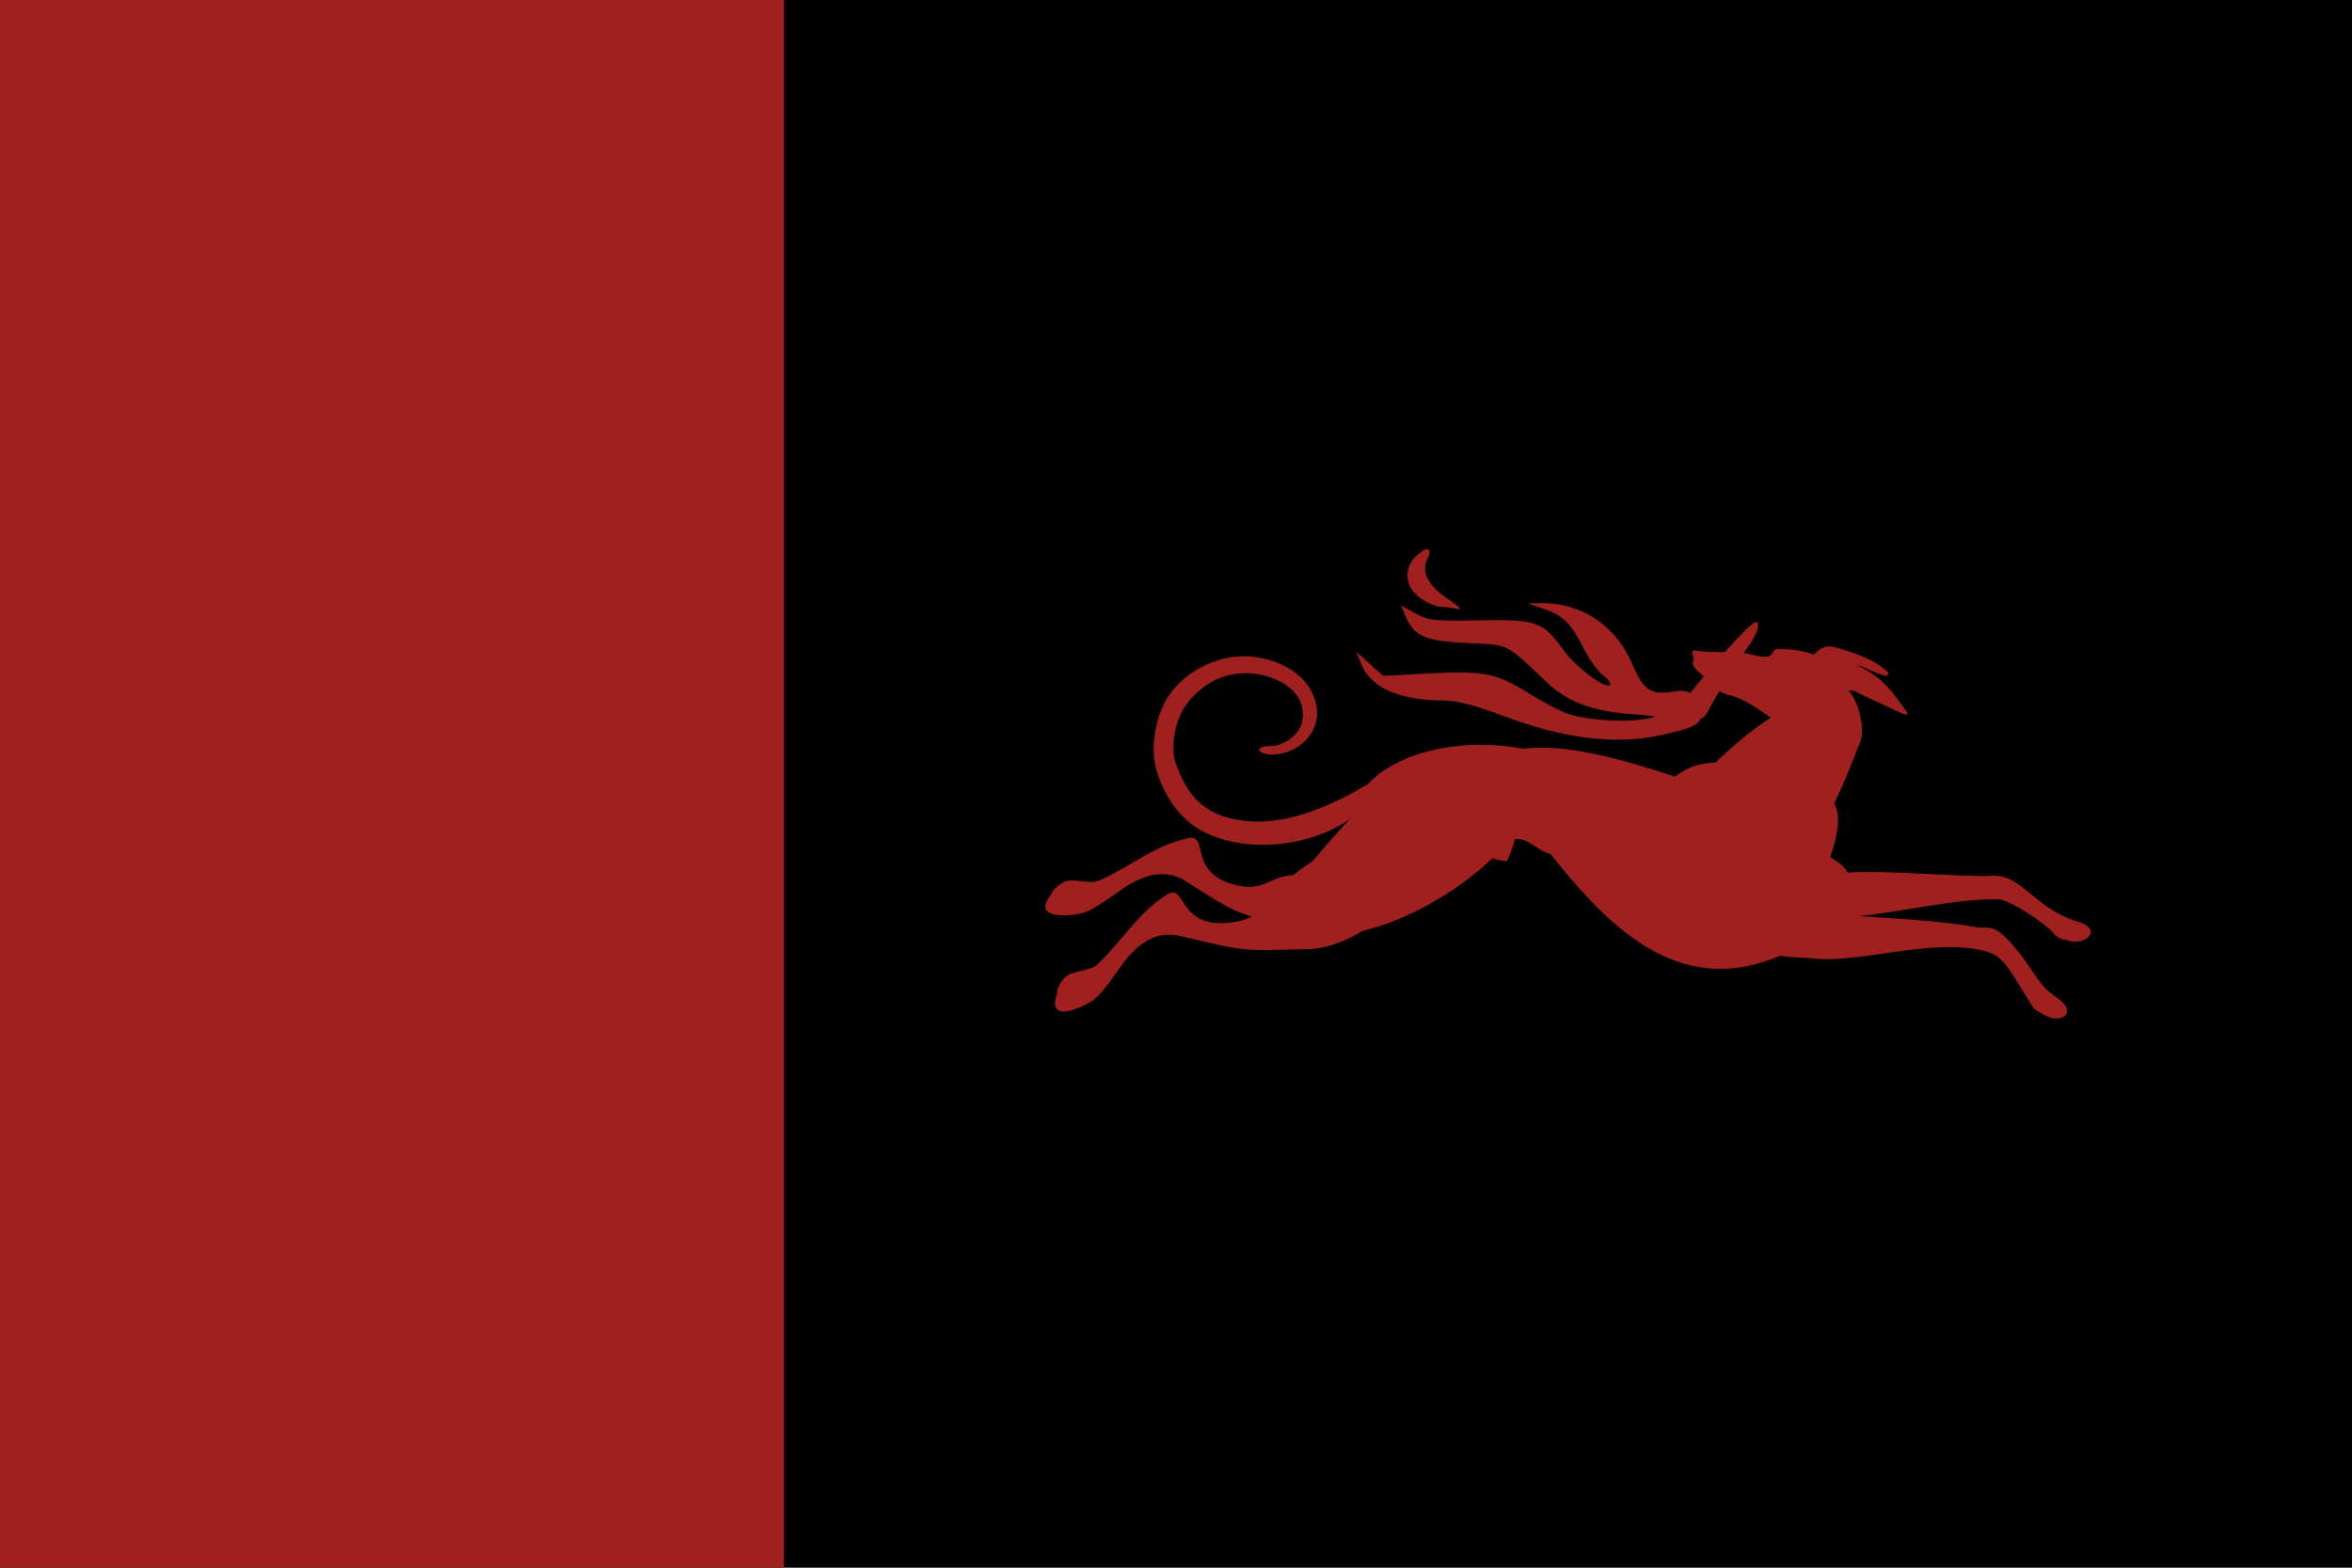
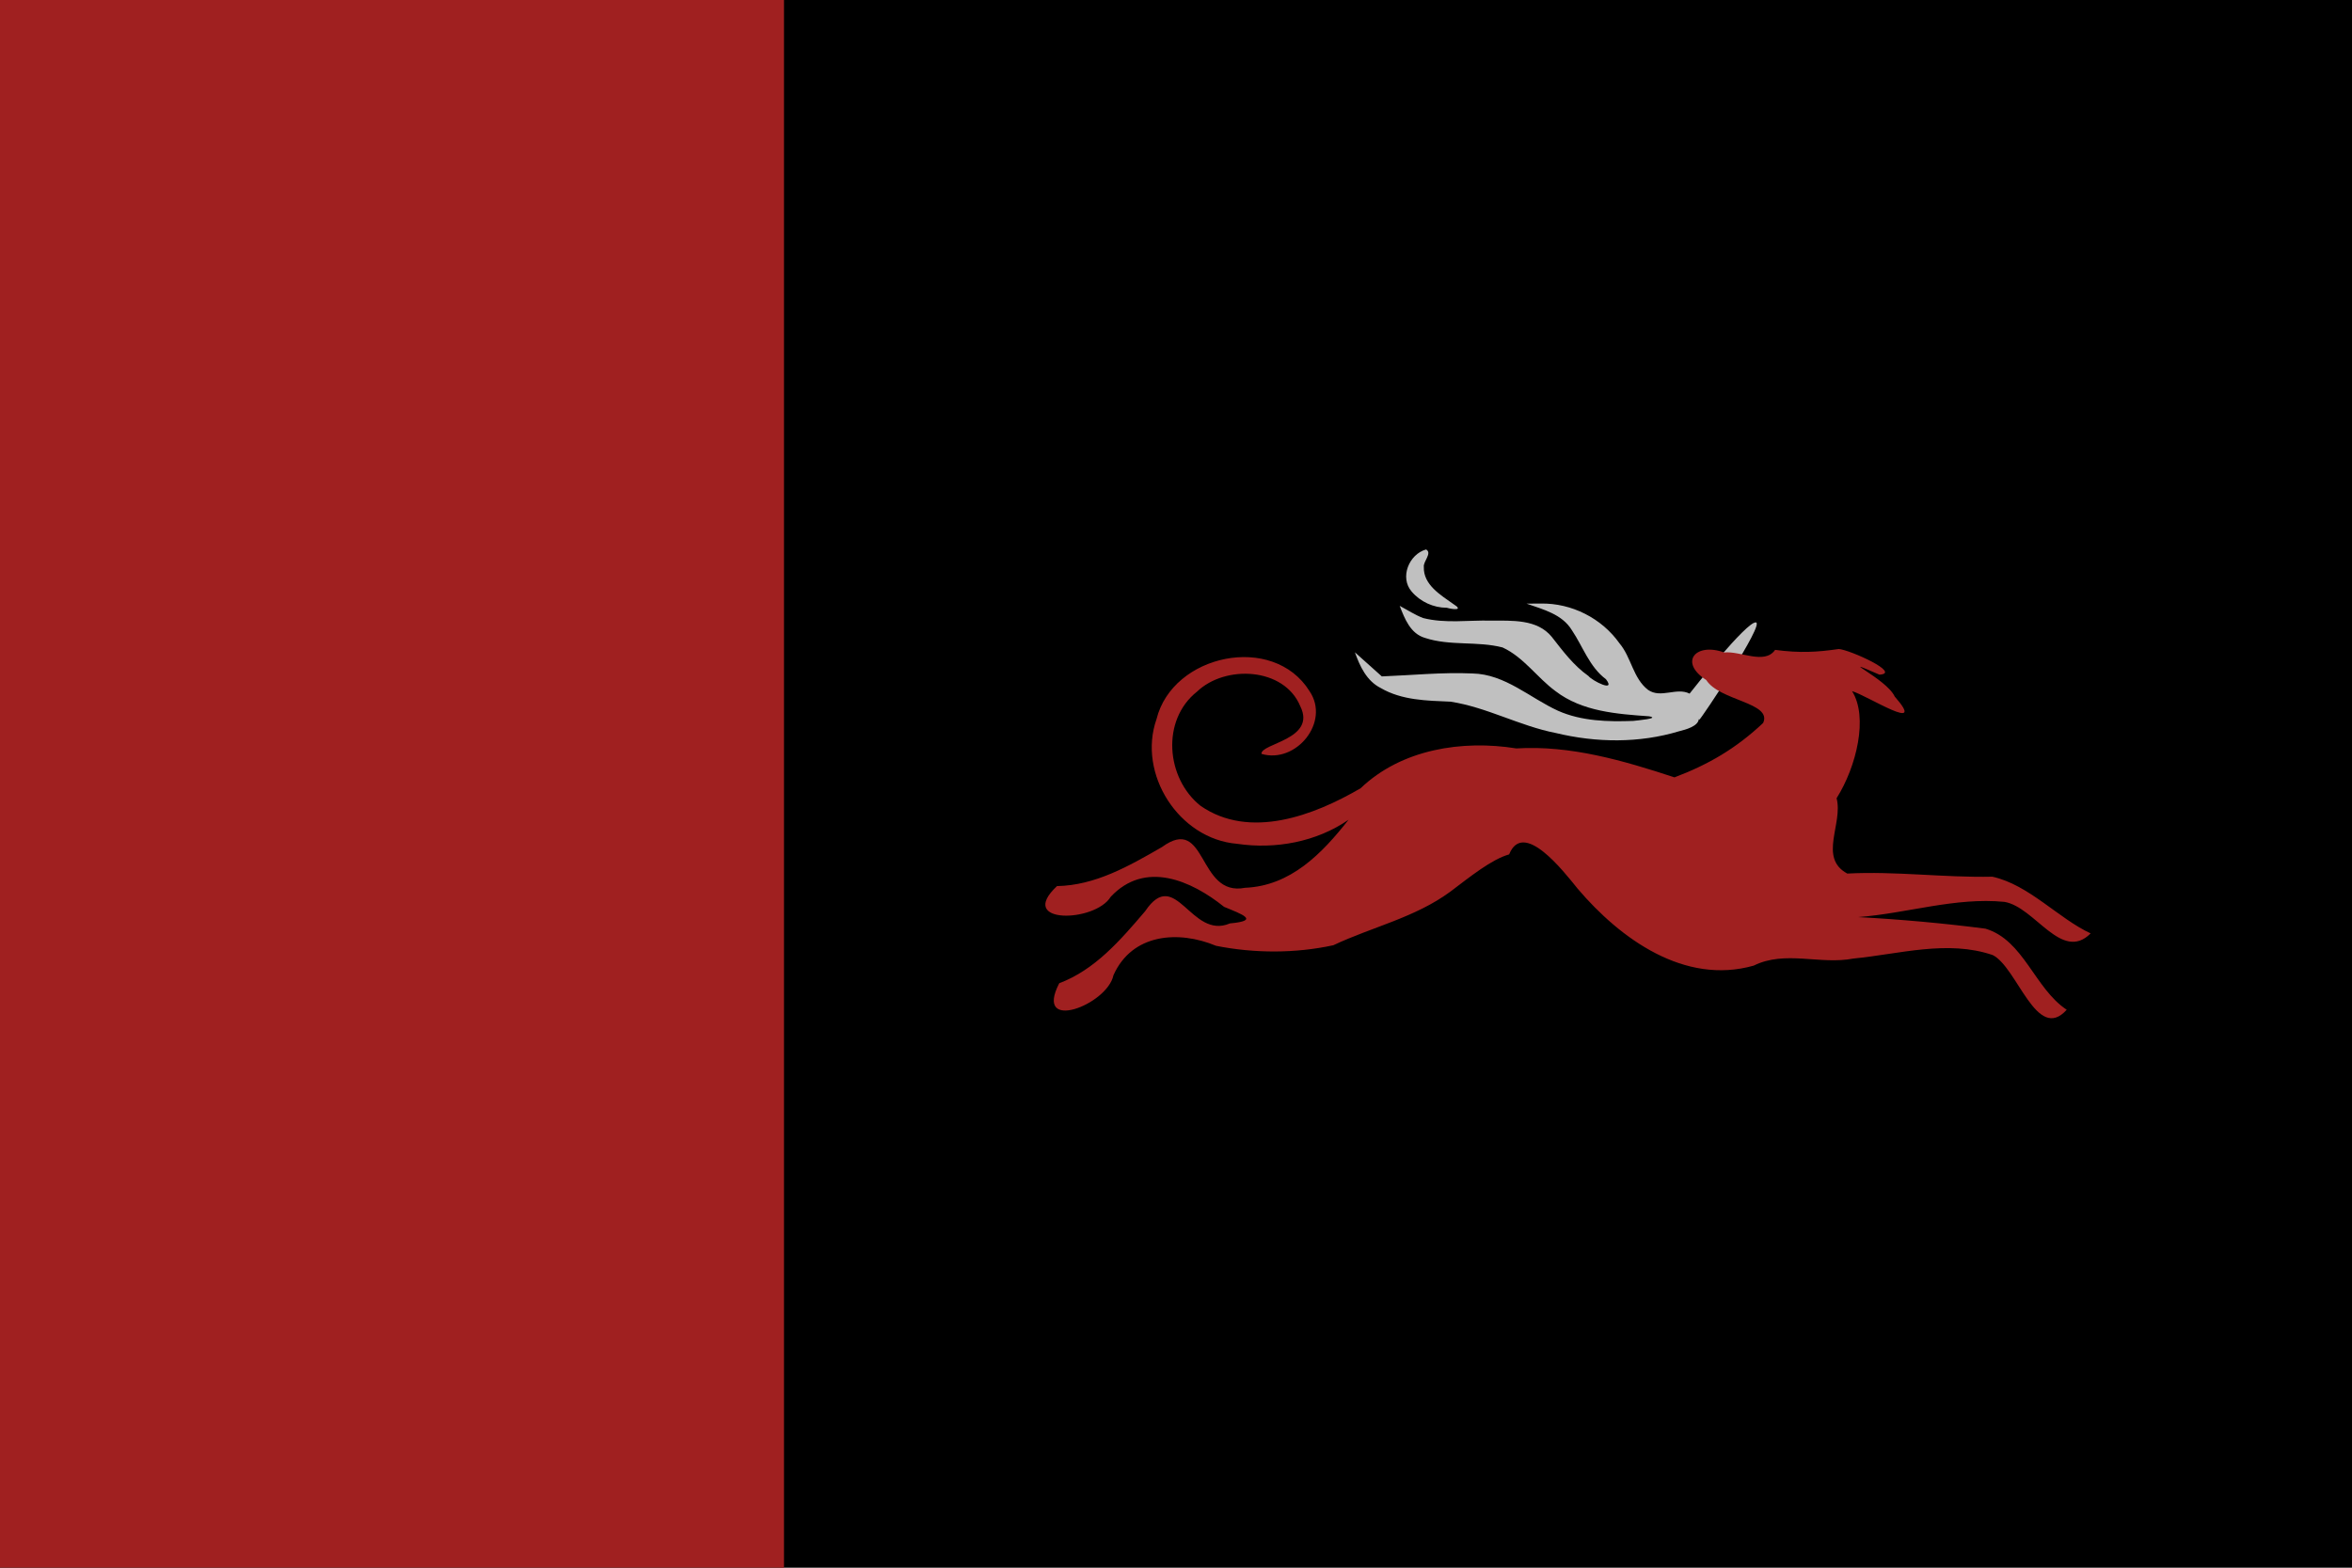
<svg xmlns="http://www.w3.org/2000/svg" xml:space="preserve" id="svg1" width="4608" height="3072" version="1.1" viewBox="0 0 1219.2 812.8">
  <defs id="defs1">
    <style id="style1">.cls-1{fill:#0283c0}.cls-2{fill:#fff}.cls-3{fill:#ef483f}</style>
  </defs>
  <path id="rect1" d="M 0 0 L 0 812.8 L 1219.2 812.8 L 1219.2 0 L 0 0 z" style="fill:#000;fill-rule:evenodd;stroke:none;stroke-width:8.467;stroke-linecap:round;stroke-linejoin:round;fill-opacity:1" />
-   <path id="rect2" d="M 0 0 L 0 812.8 L 406.4 812.8 L 406.4 0 L 0 0 z" style="fill:#a02020;fill-opacity:1;stroke-width:1;stroke-linecap:round;stroke-linejoin:round;stroke-miterlimit:128" />
-   <path id="_72731584-7" d="M 739.891 284.712 C 738.613 284.681 736.384 285.995 733.663 288.737 C 727.367 295.082 728.432 304.56 736.045 309.933 C 739.625 312.46 744.301 314.528 746.436 314.528 C 748.57 314.528 752.504 315.062 755.176 315.715 C 758.152 316.443 756.691 314.668 751.401 311.132 C 740.199 303.644 736.489 296.787 739.901 289.878 C 741.564 286.51 741.339 284.747 739.891 284.712 L 739.891 284.712 z M 799.236 312.698 L 791.857 312.741 L 800.348 315.695 C 810.378 319.187 814.426 323.253 821.144 336.593 C 823.885 342.038 828.383 348.2 831.139 350.288 C 833.895 352.376 835.42 354.599 834.529 355.228 C 831.786 357.164 816.893 345.878 810.461 336.99 C 799.771 322.22 796.441 321.045 766.881 321.626 C 743.694 322.081 740.318 321.715 733.657 318.017 L 726.244 313.9 L 728.107 318.426 C 732.808 329.838 737.961 332.24 760.149 333.363 C 782.988 334.518 779.848 332.983 801.699 353.672 C 812.44 363.842 825.276 368.704 845.396 370.222 C 860.371 371.352 860.547 371.428 851.528 372.909 C 840.531 374.714 821.128 373.175 811.782 369.755 C 808.117 368.414 799.593 363.88 792.84 359.68 C 775.547 348.925 769.462 347.685 741.17 349.151 L 717.004 350.404 L 710.036 344.165 L 703.07 337.926 L 705.63 344.309 C 710.578 356.641 725.404 363.161 748.558 363.186 C 754.92 363.194 765.403 365.901 778.777 370.993 C 810.214 382.962 837.522 386.354 860.811 381.182 C 875.171 377.993 880.242 376.282 881.32 372.754 C 884.829 371.484 883.888 370.629 891.267 358.231 C 892.024 358.946 893.731 359.758 897.609 360.734 C 903.819 362.294 911.091 367.389 917.938 372.041 C 908.084 378.406 899.109 385.977 889.131 395.456 C 881.14 395.398 873.84 398.128 868.406 402.641 C 841.097 393.718 811.609 385.333 789.679 388.207 C 756.577 381.998 724.046 390.353 709.193 406.38 C 692.766 416.457 668.864 427.6 647.336 425.804 C 621.932 423.684 614.987 409.914 609.798 396.719 C 606.239 387.665 609.137 373.053 614.979 365.285 C 622.856 354.812 633.354 348.712 647.224 349.06 C 659.36 349.364 678.743 357.342 674.889 374.518 C 673.402 381.142 665.485 386.721 658.72 386.765 C 649.788 386.82 651.759 391.11 659.205 391.231 C 671.52 391.434 684.67 380.901 682.507 366.699 C 679.914 349.684 662.356 340.998 646.542 340.265 C 630.238 339.507 611.63 349.263 604.001 363.757 C 598.37 374.449 596.087 389.465 599.964 400.92 C 604.224 413.505 611.63 424.811 623.363 430.973 C 646.116 442.923 679.895 438.854 699.783 424.578 C 692.995 431.802 686.635 438.963 680.687 446.286 C 677.098 448.69 673.584 451.185 670.144 453.797 C 658.105 453.94 655.04 463.596 637.952 458.154 C 615.969 451.154 626.821 432.076 615.732 434.565 C 597.81 438.589 585.884 449.504 569.47 456.65 C 564.784 458.692 555.859 454.881 551.39 457.365 C 547.785 459.37 545.569 461.591 544.801 463.955 C 534.68 476.447 553.442 475.171 560.309 473.608 C 567.978 471.86 578.936 462.283 585.767 458.373 C 598.084 451.324 607.358 452.188 614.92 457.044 C 634.704 469.748 638.401 471.885 649.028 475.283 C 645.17 477.044 640.449 478.354 633.734 478.583 C 610.685 479.364 614.555 457.741 604.933 463.81 C 589.384 473.619 581.783 487.91 568.697 500.156 C 564.96 503.652 555.279 503.058 551.895 506.901 C 549.166 510 547.819 512.837 547.882 515.323 C 542.507 530.493 559.764 522.992 565.715 519.212 C 572.358 514.989 579.494 502.287 584.631 496.307 C 593.888 485.529 602.916 483.23 611.661 485.267 C 645.534 493.158 641.822 493.106 677.373 492.057 C 687.027 492.16 696.87 488.3 706.255 482.659 C 729.461 477.189 755.098 462.6 773.597 445 C 775.594 445.579 777.886 446.135 780.873 446.535 C 781.314 447.189 784.266 438.969 785.314 435.044 C 792.961 434.549 796.216 440.786 803.788 442.834 C 838.003 486.229 873.293 516.476 923.001 495.479 C 927.999 496.567 932.823 496.235 941.138 497.044 C 964.725 499.341 1002.067 485.973 1029.505 493.243 C 1039.748 495.957 1043.102 505.832 1052.744 520.388 C 1054.83 524.591 1057.027 524.514 1059.06 525.855 C 1067.875 531.669 1077.703 525.145 1066.597 517.615 C 1054.342 509.302 1054.621 501.622 1040.173 486.506 L 1040.173 486.503 C 1033.877 479.917 1030.134 480.985 1026.489 481.007 C 1004.817 477.139 983.067 476.388 963.458 474.954 C 986.037 472.874 1014.417 465.702 1036.117 466.262 C 1042.87 467.161 1060.406 478.888 1064.364 483.714 C 1067.333 487.335 1069.462 486.768 1071.744 487.614 C 1081.995 490.608 1089.817 481.604 1077.24 477.885 C 1054.667 471.207 1047.875 453.19 1032.887 454.053 C 1017.668 454.931 978.522 450.994 957.817 452.423 C 955.455 448.505 953.109 447.147 948.744 444.391 C 953.461 430.478 953.933 422.149 950.748 416.557 C 954.854 408.451 958.786 398.68 963.449 386.647 C 967.458 379.678 963.88 364.021 958.259 358.086 C 960.127 356.915 965.79 360.703 969.347 362.222 C 983.299 368.182 992.906 374.815 986.868 366.848 C 980.116 357.939 977.377 352.898 964.73 345.854 C 964.065 345.484 963.389 345.167 962.703 344.893 L 962.906 344.83 C 965.892 345.573 974.568 350.153 977.638 350.332 C 978.315 350.371 979.345 349.155 978.852 348.687 C 971.007 341.24 960.001 338.292 953.454 336.218 C 946.624 334.052 944.877 335.278 940.28 339.212 L 940.367 339.517 C 935.819 337.635 931.523 336.804 922.75 336.522 C 920.89 336.463 920.031 336.036 918.273 339.398 C 916.61 341.501 910.709 340.083 908.026 339.423 L 908.022 339.422 C 906.563 339.064 905.203 338.799 903.902 338.597 C 905.044 336.918 906.182 335.242 907.471 333.384 C 907.471 333.384 913.072 325.307 910.796 322.588 C 910.729 322.508 910.637 322.463 910.521 322.452 C 908.776 322.278 901.644 329.584 894.119 338.024 C 889.828 338.064 885.437 338.239 879.517 337.412 C 875.45 336.232 878.098 340.115 877.947 342.773 C 876 344.202 879.405 347.703 883.178 350.724 C 880.367 354.098 877.926 357.118 876.229 359.31 C 874.187 358.105 871.525 357.862 868.075 358.473 C 855.907 360.629 851.966 358.084 846.162 344.328 C 837.827 324.573 820.031 312.578 799.236 312.698 z" style="fill:#a02020;fill-opacity:1;fill-rule:evenodd;stroke:none;stroke-width:.265;stroke-miterlimit:4;stroke-dasharray:none" />
+   <path id="path10" d="m 739.227,284.88 c -8.792,2.447 -13.838,14.505 -7.447,21.856 4.46,5.25 11.301,8.381 18.181,8.368 3.13,0.906 9.086,1.573 3.371,-1.95 -6.58,-4.677 -15.573,-9.986 -15.263,-19.205 -0.435,-2.79 4.522,-7.212 1.159,-9.069 z m 59.46,28.041 -7.394,0.042 c 8.631,3.032 18.458,5.429 23.553,13.824 5.735,8.525 9.077,19.017 17.627,25.363 5.423,7.133 -7.128,0.848 -9.096,-1.688 -7.644,-5.384 -13.231,-12.898 -18.912,-20.17 -7.634,-9.459 -20.801,-8.444 -31.72,-8.526 -11.645,-0.262 -23.6,1.579 -35.015,-1.325 -4.289,-1.625 -8.134,-4.183 -12.177,-6.317 2.602,6.682 5.576,14.471 13.202,16.639 12.984,4.254 27.036,1.53 40.132,4.923 10.962,5.045 17.903,15.675 27.485,22.681 13.819,10.579 31.756,11.813 48.457,13.015 6.056,1.063 -6.289,2.161 -8.24,2.389 -13.043,0.485 -26.787,0.148 -38.896,-5.236 -14.679,-6.689 -27.501,-19.041 -44.48,-19.368 -15.652,-0.691 -31.285,0.928 -46.919,1.532 -4.654,-4.167 -9.307,-8.335 -13.96,-12.503 2.61,7.298 6.084,14.85 13.403,18.526 10.939,6.396 23.917,6.546 36.186,7.071 18.88,2.92 35.86,12.621 54.585,16.259 20.953,5.05 43.191,5.35 63.922,-0.935 3.392,-0.818 9.809,-2.577 10.165,-6.244 0.142,0.147 0.264,0.243 0.335,0.218 0.805,-0.291 34.072,-49.922 29.257,-50.4 -4.815,-0.478 -32.779,34.889 -34.358,36.93 -6.807,-3.424 -14.896,2.682 -21.539,-1.946 -7.772,-5.992 -8.638,-16.821 -14.795,-24.127 -9.228,-13.033 -24.844,-20.911 -40.808,-20.629 z" style="display:inline;fill:silver;fill-opacity:1;fill-rule:evenodd;stroke:none;stroke-width:.265;stroke-miterlimit:4;stroke-dasharray:none" />
+   <path id="rect2" d="M 0 0 L 0 812.8 L 406.4 812.8 L 406.4 0 L 0 0 z M 953.204 336.486 C 941.784 338.16 932.876 338.632 920.159 336.945 C 914.702 344.827 902.064 337.362 893.754 338.296 C 879.046 332.922 870.031 343.269 884.481 352.588 C 891.281 363.359 918.803 364.241 913.954 374.828 C 899.831 388.123 885.447 396.456 867.991 403.037 C 841.556 394.338 814.042 386.304 786.004 388.035 C 757.914 383.506 726.453 388.449 705.298 408.686 C 681.141 422.793 647.855 435.49 622.304 417.781 C 604.434 403.517 601.823 373.39 620.495 358.593 C 635.14 344.54 665.674 345.985 674.016 366.141 C 682.615 383.433 653.413 385.393 653.902 390.863 C 671.697 396.165 689.761 374.435 678.799 358.314 C 659.952 328.073 607.838 339.225 599.515 372.802 C 589.49 401.213 611.095 434.998 641.252 437.486 C 661.102 440.44 682.41 436.525 699.042 425.016 C 685.234 442.597 668.998 459.323 645.391 460.292 C 620.538 465.213 625.919 421.966 602.322 439.175 C 584.967 449.196 567.629 459.048 547.913 459.413 C 526.662 479.312 567.621 478.391 575.751 464.967 C 593.606 445.933 617.489 456.503 634.541 470.18 C 643.736 473.99 653.408 477.31 637.553 478.761 C 617.254 487.444 609.535 448.741 593.606 472.436 C 580.593 487.702 567.543 502.808 549.076 509.778 C 535.68 535.669 573.991 521.031 577.162 505.664 C 586.825 483.967 610.867 482.238 630.344 490.37 C 650.227 494.33 671.407 494.364 691.158 490.077 C 711.184 480.621 733.512 475.752 751.738 462.345 C 762.049 454.558 773.174 445.552 782.285 442.98 C 789.571 424.849 810.195 451.317 817.811 460.764 C 839.916 486.763 873.18 510.824 909.054 500.65 C 925.442 492.542 943.371 500.345 960.802 496.975 C 984.6 494.658 1009.51 487.175 1032.953 495.166 C 1045.785 501.624 1055.746 540.891 1071.322 523.526 C 1054.673 512.558 1049.06 487.376 1029.176 481.479 C 1007.342 478.665 985.274 476.671 963.228 475.491 C 988.524 473.55 1013.628 465.097 1039.023 467.593 C 1054.933 470.27 1068.637 499.018 1083.733 483.94 C 1067.115 476.288 1051.716 458.687 1032.791 454.548 C 1007.706 455.08 982.665 451.586 957.575 452.916 C 942.44 444.749 955.509 427.088 952.029 413.855 C 962.349 397.469 968.549 371.793 960.042 358.335 C 967.841 360.57 999.512 380.932 982.144 361.115 C 977.922 351.824 949.623 339.129 974.251 349.795 C 985.939 349.072 958.978 336.952 953.204 336.486 z" style="display:inline;fill:#a02020;fill-opacity:1;stroke-width:1;stroke-linecap:round;stroke-linejoin:round;stroke-miterlimit:128" />
</svg>
